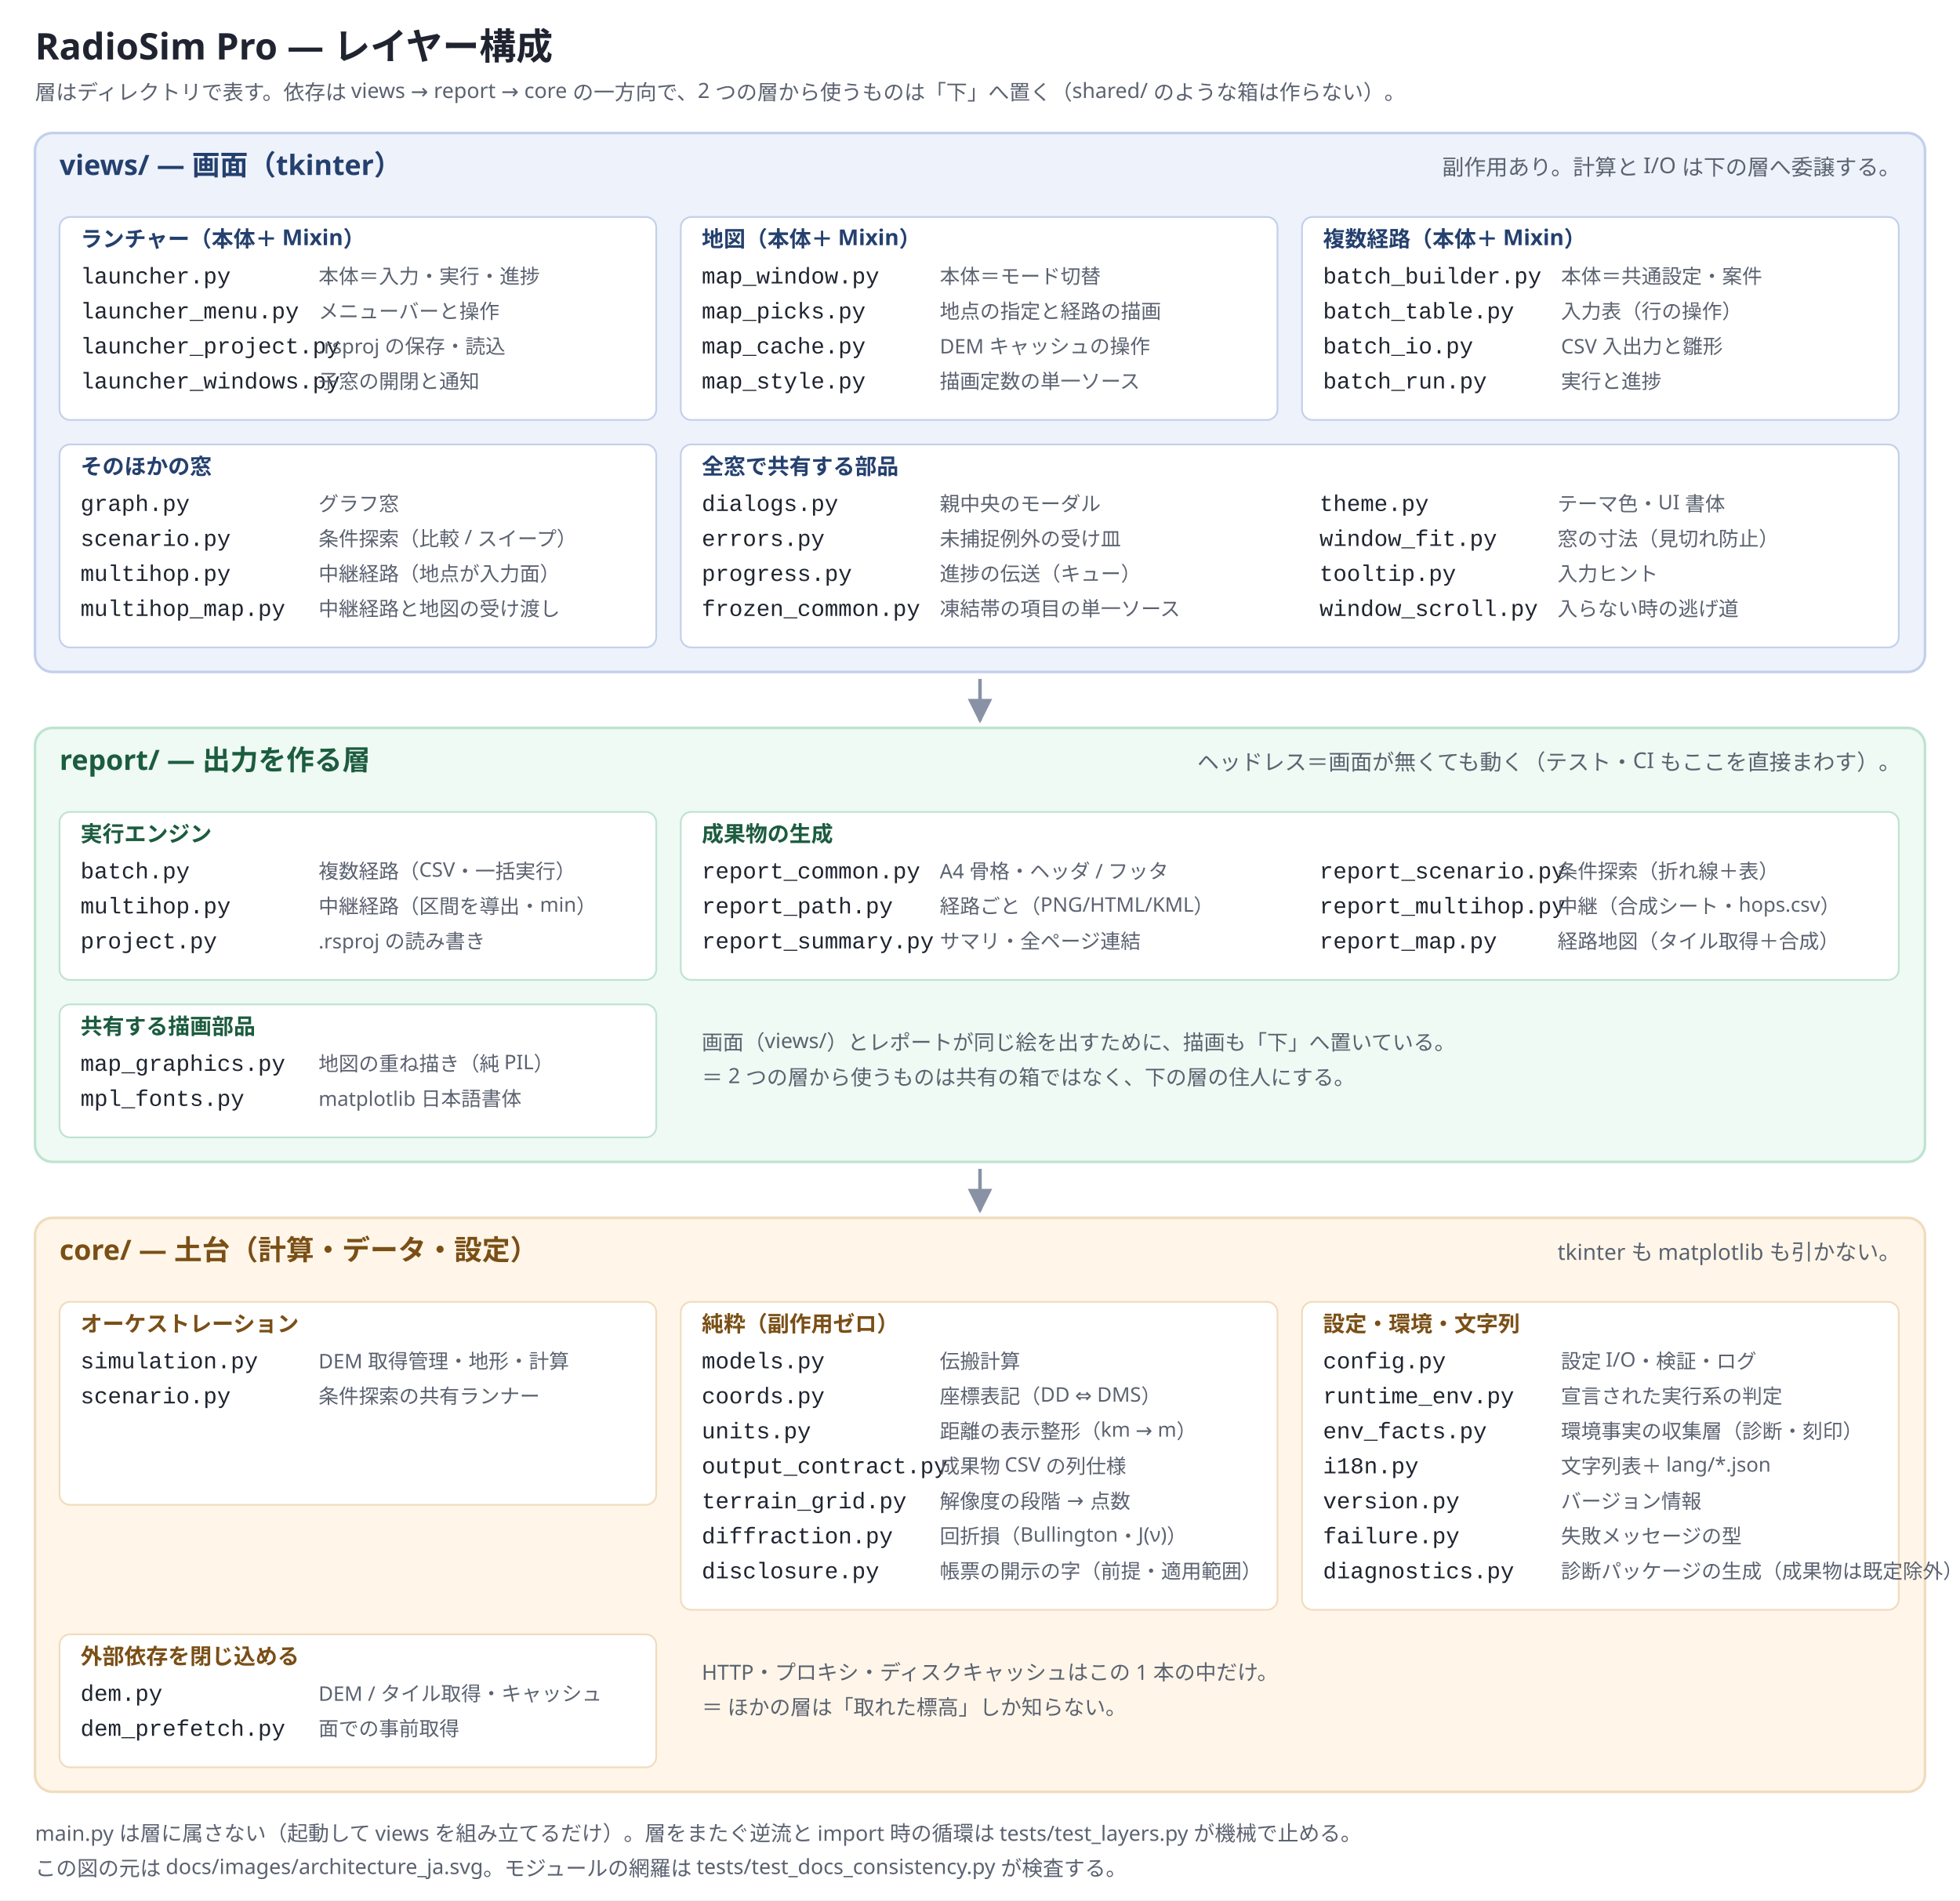
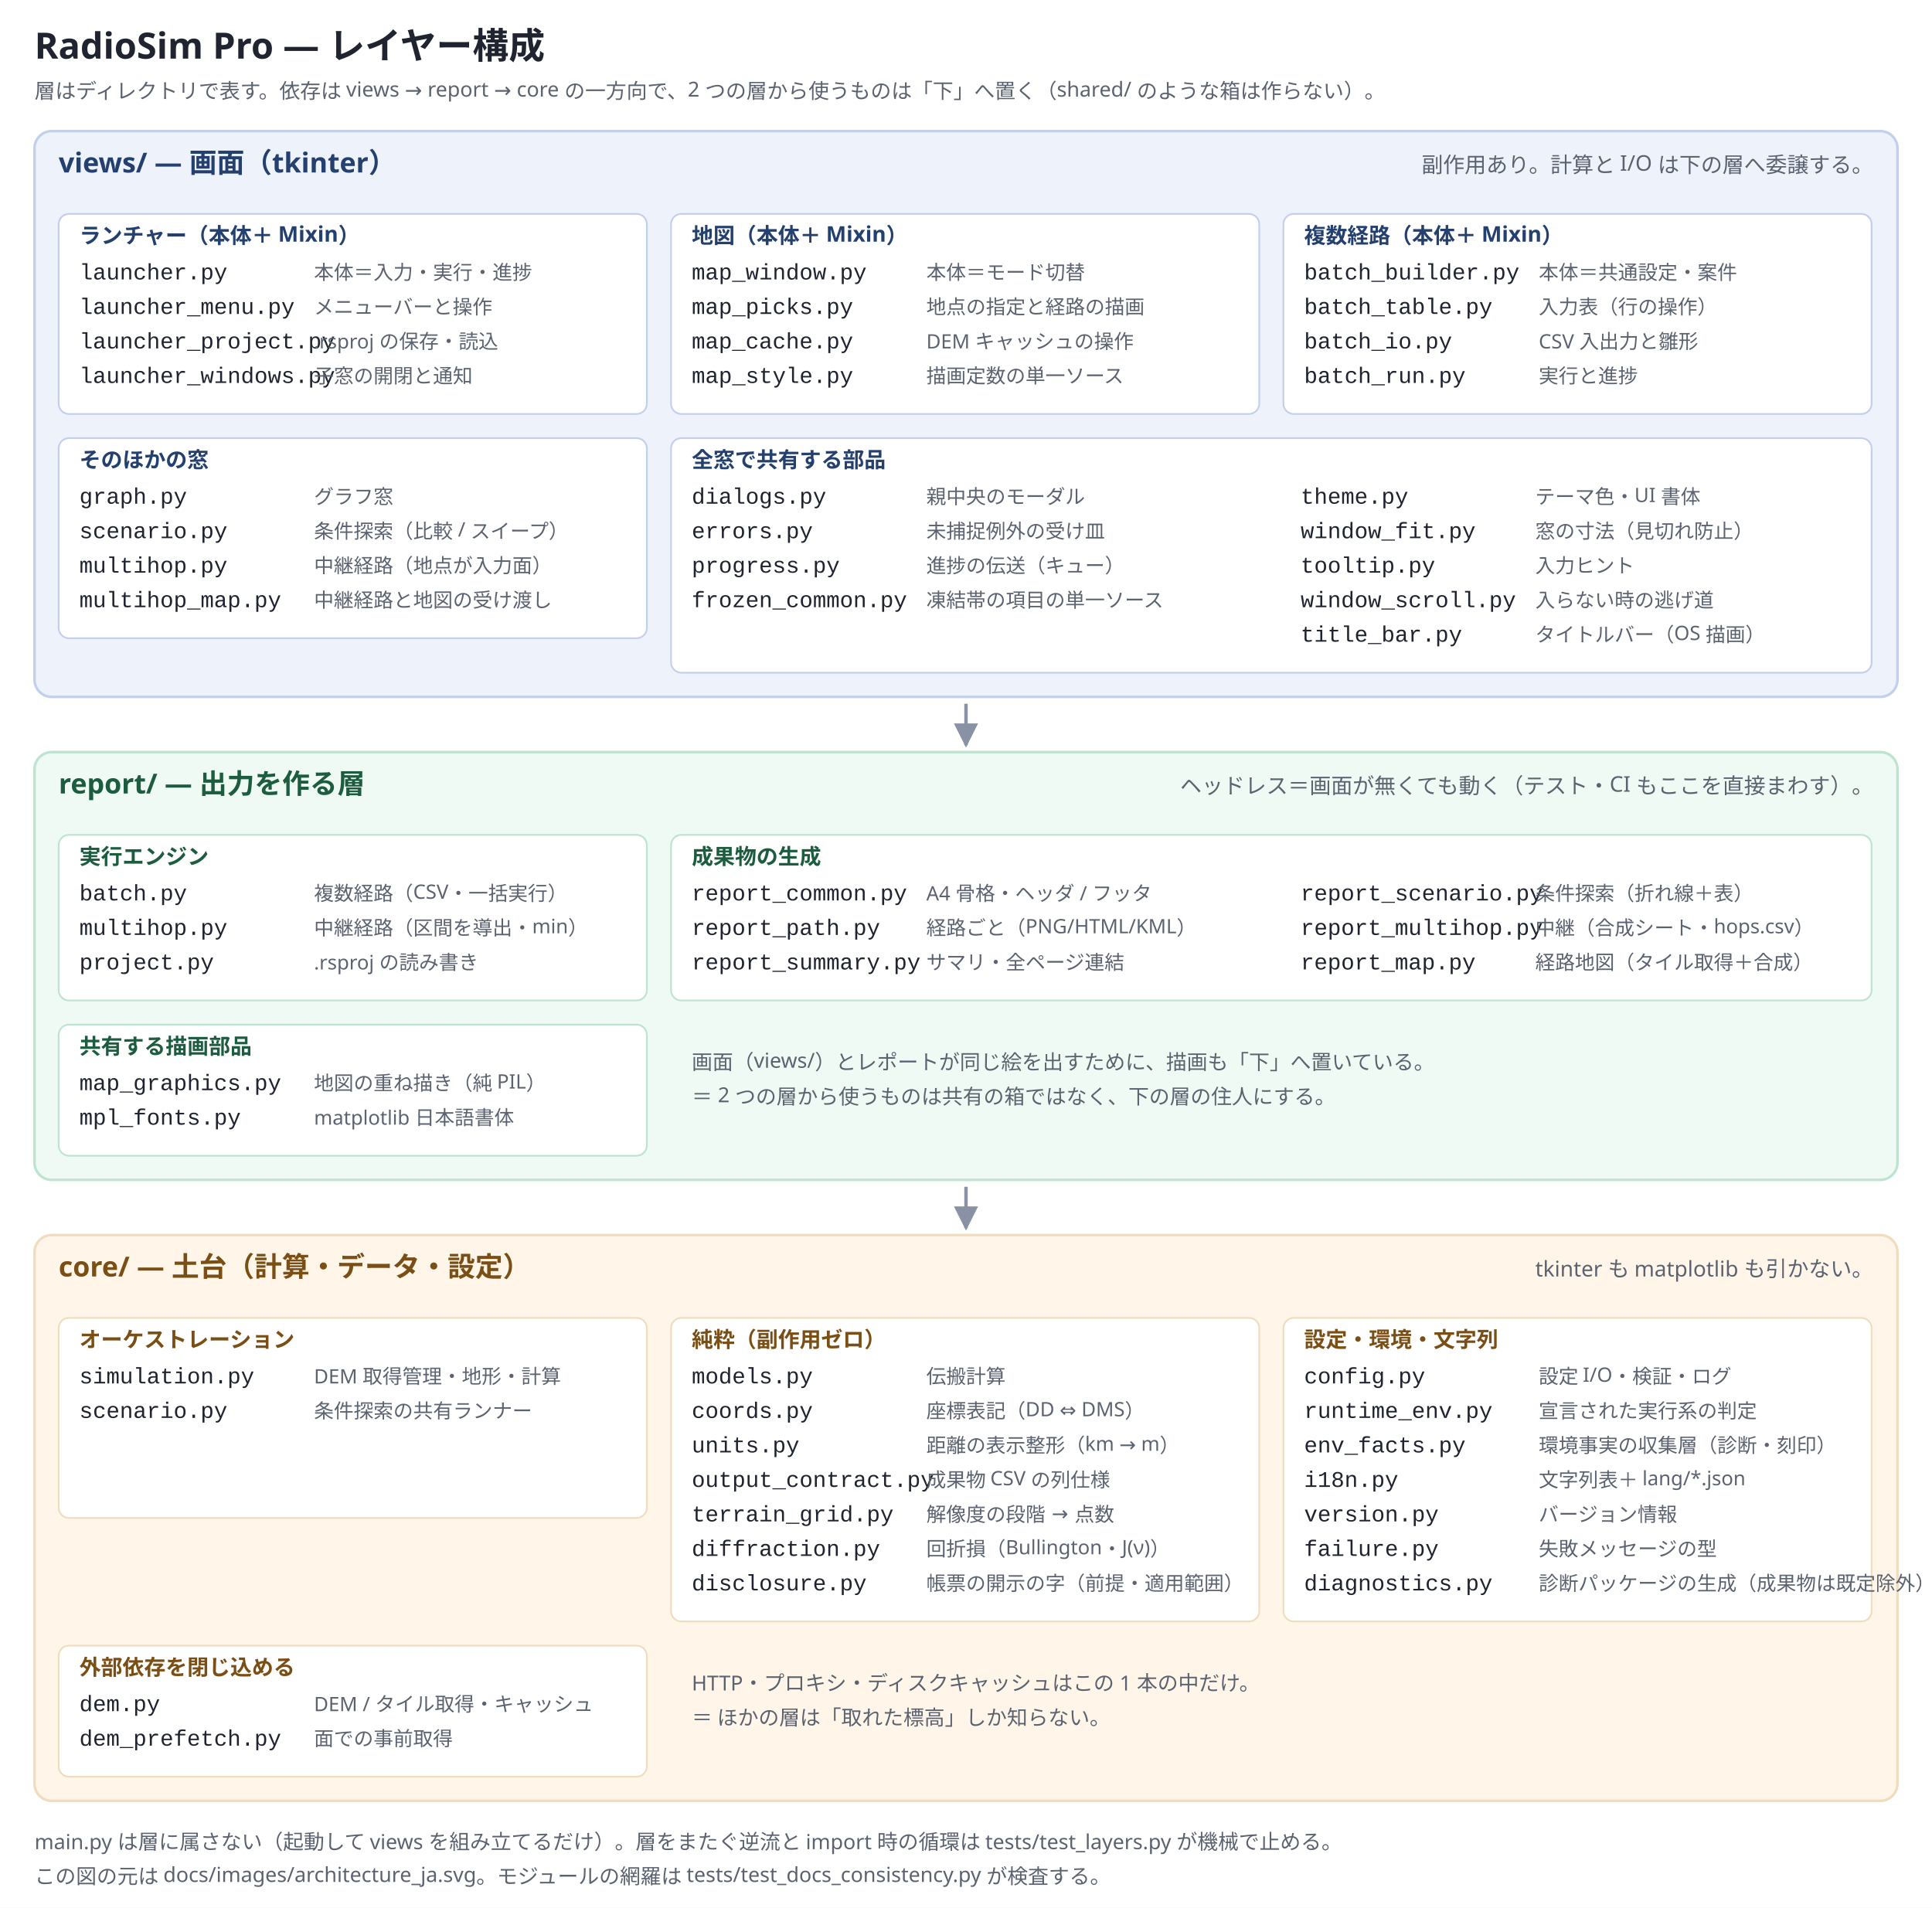
- <svg xmlns="http://www.w3.org/2000/svg" viewBox="0 0 1120 1086" width="1120" height="1086" role="img" aria-labelledby="ttl desc" font-family="'BIZ UDPGothic','Meiryo','Yu Gothic','Hiragino Sans',sans-serif">
+ <svg xmlns="http://www.w3.org/2000/svg" viewBox="0 0 1120 1106" width="1120" height="1106" role="img" aria-labelledby="ttl desc" font-family="'BIZ UDPGothic','Meiryo','Yu Gothic','Hiragino Sans',sans-serif">
  <defs>
    <marker id="ar" viewBox="0 0 10 10" refX="9" refY="5" markerWidth="7" markerHeight="7" orient="auto-start-reverse">
      <path d="M0,0 L10,5 L0,10 z" fill="#8892a4" />
    </marker>
    <style>
      .band  { stroke-width:1.5 }
      .card  { fill:#ffffff; stroke-width:1 }
      .lname { font-size:16px; font-weight:700 }
      .lrule { font-size:12.5px; fill:#5b6270 }
      .ctitle{ font-size:12.5px; font-weight:700 }
      .mod   { font-size:13px; font-family:Consolas,'Courier New',monospace; fill:#1f2430 }
      .role  { font-size:11.5px; fill:#5b6270 }
      .note  { font-size:12px; fill:#5b6270 }
      .arrow { stroke:#8892a4; stroke-width:2; marker-end:url(#ar) }
    </style>
  </defs>
-   <rect width="1120" height="1086" fill="#ffffff" />
+   <rect width="1120" height="1106" fill="#ffffff" />
  <text x="20" y="34" font-size="21" font-weight="700" fill="#1f2430">RadioSim Pro — レイヤー構成</text>
  <text x="20" y="57" class="note">層はディレクトリで表す。依存は views → report → core の一方向で、2 つの層から使うものは「下」へ置く（shared/ のような箱は作らない）。</text>
-   <rect class="band" x="20" y="76" width="1080" height="308" rx="10" fill="#eef2fb" stroke="#c3d0ec" />
+   <rect class="band" x="20" y="76" width="1080" height="328" rx="10" fill="#eef2fb" stroke="#c3d0ec" />
  <text x="34" y="100" class="lname" fill="#24406e">views/ — 画面（tkinter）</text>
  <text x="1086" y="100" class="lrule" text-anchor="end">副作用あり。計算と I/O は下の層へ委譲する。</text>
  <g>
    <rect class="card" x="34" y="124" width="341" height="116" rx="6" stroke="#c3d0ec" />
    <text x="46" y="141" class="ctitle" fill="#24406e">ランチャー（本体＋ Mixin）</text>
    <text x="46" y="162" class="mod">launcher.py</text>
    <text x="182" y="162" class="role">本体＝入力・実行・進捗</text>
    <text x="46" y="182" class="mod">launcher_menu.py</text>
    <text x="182" y="182" class="role">メニューバーと操作</text>
    <text x="46" y="202" class="mod">launcher_project.py</text>
    <text x="182" y="202" class="role">.rsproj の保存・読込</text>
    <text x="46" y="222" class="mod">launcher_windows.py</text>
    <text x="182" y="222" class="role">子窓の開閉と通知</text>
    <rect class="card" x="389" y="124" width="341" height="116" rx="6" stroke="#c3d0ec" />
    <text x="401" y="141" class="ctitle" fill="#24406e">地図（本体＋ Mixin）</text>
    <text x="401" y="162" class="mod">map_window.py</text>
    <text x="537" y="162" class="role">本体＝モード切替</text>
    <text x="401" y="182" class="mod">map_picks.py</text>
    <text x="537" y="182" class="role">地点の指定と経路の描画</text>
    <text x="401" y="202" class="mod">map_cache.py</text>
    <text x="537" y="202" class="role">DEM キャッシュの操作</text>
    <text x="401" y="222" class="mod">map_style.py</text>
    <text x="537" y="222" class="role">描画定数の単一ソース</text>
    <rect class="card" x="744" y="124" width="341" height="116" rx="6" stroke="#c3d0ec" />
    <text x="756" y="141" class="ctitle" fill="#24406e">複数経路（本体＋ Mixin）</text>
    <text x="756" y="162" class="mod">batch_builder.py</text>
    <text x="892" y="162" class="role">本体＝共通設定・案件</text>
    <text x="756" y="182" class="mod">batch_table.py</text>
    <text x="892" y="182" class="role">入力表（行の操作）</text>
    <text x="756" y="202" class="mod">batch_io.py</text>
    <text x="892" y="202" class="role">CSV 入出力と雛形</text>
    <text x="756" y="222" class="mod">batch_run.py</text>
    <text x="892" y="222" class="role">実行と進捗</text>
  </g>
  <g>
    <rect class="card" x="34" y="254" width="341" height="116" rx="6" stroke="#c3d0ec" />
    <text x="46" y="271" class="ctitle" fill="#24406e">そのほかの窓</text>
    <text x="46" y="292" class="mod">graph.py</text>
    <text x="182" y="292" class="role">グラフ窓</text>
    <text x="46" y="312" class="mod">scenario.py</text>
    <text x="182" y="312" class="role">条件探索（比較 / スイープ）</text>
    <text x="46" y="332" class="mod">multihop.py</text>
    <text x="182" y="332" class="role">中継経路（地点が入力面）</text>
    <text x="46" y="352" class="mod">multihop_map.py</text>
    <text x="182" y="352" class="role">中継経路と地図の受け渡し</text>
-     <rect class="card" x="389" y="254" width="696" height="116" rx="6" stroke="#c3d0ec" />
+     <rect class="card" x="389" y="254" width="696" height="136" rx="6" stroke="#c3d0ec" />
    <text x="401" y="271" class="ctitle" fill="#24406e">全窓で共有する部品</text>
    <text x="401" y="292" class="mod">dialogs.py</text>
    <text x="537" y="292" class="role">親中央のモーダル</text>
    <text x="401" y="312" class="mod">errors.py</text>
    <text x="537" y="312" class="role">未捕捉例外の受け皿</text>
    <text x="401" y="332" class="mod">progress.py</text>
    <text x="537" y="332" class="role">進捗の伝送（キュー）</text>
    <text x="401" y="352" class="mod">frozen_common.py</text>
    <text x="537" y="352" class="role">凍結帯の項目の単一ソース</text>
    <text x="754" y="292" class="mod">theme.py</text>
    <text x="890" y="292" class="role">テーマ色・UI 書体</text>
    <text x="754" y="312" class="mod">window_fit.py</text>
    <text x="890" y="312" class="role">窓の寸法（見切れ防止）</text>
    <text x="754" y="332" class="mod">tooltip.py</text>
    <text x="890" y="332" class="role">入力ヒント</text>
    <text x="754" y="352" class="mod">window_scroll.py</text>
    <text x="890" y="352" class="role">入らない時の逃げ道</text>
+     <text x="754" y="372" class="mod">title_bar.py</text>
+     <text x="890" y="372" class="role">タイトルバー（OS 描画）</text>
  </g>
-   <line class="arrow" x1="560" y1="388" x2="560" y2="412" />
-   <rect class="band" x="20" y="416" width="1080" height="248" rx="10" fill="#eefaf3" stroke="#bfe3d1" />
-   <text x="34" y="440" class="lname" fill="#1c5c3f">report/ — 出力を作る層</text>
-   <text x="1086" y="440" class="lrule" text-anchor="end">ヘッドレス＝画面が無くても動く（テスト・CI もここを直接まわす）。</text>
+   <line class="arrow" x1="560" y1="408" x2="560" y2="432" />
+   <rect class="band" x="20" y="436" width="1080" height="248" rx="10" fill="#eefaf3" stroke="#bfe3d1" />
+   <text x="34" y="460" class="lname" fill="#1c5c3f">report/ — 出力を作る層</text>
+   <text x="1086" y="460" class="lrule" text-anchor="end">ヘッドレス＝画面が無くても動く（テスト・CI もここを直接まわす）。</text>
  <g>
-     <rect class="card" x="34" y="464" width="341" height="96" rx="6" stroke="#bfe3d1" />
-     <text x="46" y="481" class="ctitle" fill="#1c5c3f">実行エンジン</text>
-     <text x="46" y="502" class="mod">batch.py</text>
-     <text x="182" y="502" class="role">複数経路（CSV・一括実行）</text>
-     <text x="46" y="522" class="mod">multihop.py</text>
-     <text x="182" y="522" class="role">中継経路（区間を導出・min）</text>
-     <text x="46" y="542" class="mod">project.py</text>
-     <text x="182" y="542" class="role">.rsproj の読み書き</text>
-     <rect class="card" x="389" y="464" width="696" height="96" rx="6" stroke="#bfe3d1" />
-     <text x="401" y="481" class="ctitle" fill="#1c5c3f">成果物の生成</text>
-     <text x="401" y="502" class="mod">report_common.py</text>
-     <text x="537" y="502" class="role">A4 骨格・ヘッダ / フッタ</text>
-     <text x="401" y="522" class="mod">report_path.py</text>
-     <text x="537" y="522" class="role">経路ごと（PNG/HTML/KML）</text>
-     <text x="401" y="542" class="mod">report_summary.py</text>
-     <text x="537" y="542" class="role">サマリ・全ページ連結</text>
-     <text x="754" y="502" class="mod">report_scenario.py</text>
-     <text x="890" y="502" class="role">条件探索（折れ線＋表）</text>
-     <text x="754" y="522" class="mod">report_multihop.py</text>
-     <text x="890" y="522" class="role">中継（合成シート・hops.csv）</text>
-     <text x="754" y="542" class="mod">report_map.py</text>
-     <text x="890" y="542" class="role">経路地図（タイル取得＋合成）</text>
+     <rect class="card" x="34" y="484" width="341" height="96" rx="6" stroke="#bfe3d1" />
+     <text x="46" y="501" class="ctitle" fill="#1c5c3f">実行エンジン</text>
+     <text x="46" y="522" class="mod">batch.py</text>
+     <text x="182" y="522" class="role">複数経路（CSV・一括実行）</text>
+     <text x="46" y="542" class="mod">multihop.py</text>
+     <text x="182" y="542" class="role">中継経路（区間を導出・min）</text>
+     <text x="46" y="562" class="mod">project.py</text>
+     <text x="182" y="562" class="role">.rsproj の読み書き</text>
+     <rect class="card" x="389" y="484" width="696" height="96" rx="6" stroke="#bfe3d1" />
+     <text x="401" y="501" class="ctitle" fill="#1c5c3f">成果物の生成</text>
+     <text x="401" y="522" class="mod">report_common.py</text>
+     <text x="537" y="522" class="role">A4 骨格・ヘッダ / フッタ</text>
+     <text x="401" y="542" class="mod">report_path.py</text>
+     <text x="537" y="542" class="role">経路ごと（PNG/HTML/KML）</text>
+     <text x="401" y="562" class="mod">report_summary.py</text>
+     <text x="537" y="562" class="role">サマリ・全ページ連結</text>
+     <text x="754" y="522" class="mod">report_scenario.py</text>
+     <text x="890" y="522" class="role">条件探索（折れ線＋表）</text>
+     <text x="754" y="542" class="mod">report_multihop.py</text>
+     <text x="890" y="542" class="role">中継（合成シート・hops.csv）</text>
+     <text x="754" y="562" class="mod">report_map.py</text>
+     <text x="890" y="562" class="role">経路地図（タイル取得＋合成）</text>
  </g>
  <g>
-     <rect class="card" x="34" y="574" width="341" height="76" rx="6" stroke="#bfe3d1" />
-     <text x="46" y="591" class="ctitle" fill="#1c5c3f">共有する描画部品</text>
-     <text x="46" y="612" class="mod">map_graphics.py</text>
-     <text x="182" y="612" class="role">地図の重ね描き（純 PIL）</text>
-     <text x="46" y="632" class="mod">mpl_fonts.py</text>
-     <text x="182" y="632" class="role">matplotlib 日本語書体</text>
-     <text x="401" y="600" class="note">画面（views/）とレポートが同じ絵を出すために、描画も「下」へ置いている。</text>
-     <text x="401" y="620" class="note">＝ 2 つの層から使うものは共有の箱ではなく、下の層の住人にする。</text>
+     <rect class="card" x="34" y="594" width="341" height="76" rx="6" stroke="#bfe3d1" />
+     <text x="46" y="611" class="ctitle" fill="#1c5c3f">共有する描画部品</text>
+     <text x="46" y="632" class="mod">map_graphics.py</text>
+     <text x="182" y="632" class="role">地図の重ね描き（純 PIL）</text>
+     <text x="46" y="652" class="mod">mpl_fonts.py</text>
+     <text x="182" y="652" class="role">matplotlib 日本語書体</text>
+     <text x="401" y="620" class="note">画面（views/）とレポートが同じ絵を出すために、描画も「下」へ置いている。</text>
+     <text x="401" y="640" class="note">＝ 2 つの層から使うものは共有の箱ではなく、下の層の住人にする。</text>
  </g>
-   <line class="arrow" x1="560" y1="668" x2="560" y2="692" />
-   <rect class="band" x="20" y="696" width="1080" height="328" rx="10" fill="#fff6e9" stroke="#f0dcbe" />
-   <text x="34" y="720" class="lname" fill="#7a4f16">core/ — 土台（計算・データ・設定）</text>
-   <text x="1086" y="720" class="lrule" text-anchor="end">tkinter も matplotlib も引かない。</text>
+   <line class="arrow" x1="560" y1="688" x2="560" y2="712" />
+   <rect class="band" x="20" y="716" width="1080" height="328" rx="10" fill="#fff6e9" stroke="#f0dcbe" />
+   <text x="34" y="740" class="lname" fill="#7a4f16">core/ — 土台（計算・データ・設定）</text>
+   <text x="1086" y="740" class="lrule" text-anchor="end">tkinter も matplotlib も引かない。</text>
  <g>
-     <rect class="card" x="34" y="744" width="341" height="116" rx="6" stroke="#f0dcbe" />
-     <text x="46" y="761" class="ctitle" fill="#7a4f16">オーケストレーション</text>
-     <text x="46" y="782" class="mod">simulation.py</text>
-     <text x="182" y="782" class="role">DEM 取得管理・地形・計算</text>
-     <text x="46" y="802" class="mod">scenario.py</text>
-     <text x="182" y="802" class="role">条件探索の共有ランナー</text>
-     <rect class="card" x="389" y="744" width="341" height="176" rx="6" stroke="#f0dcbe" />
-     <text x="401" y="761" class="ctitle" fill="#7a4f16">純粋（副作用ゼロ）</text>
-     <text x="401" y="782" class="mod">models.py</text>
-     <text x="537" y="782" class="role">伝搬計算</text>
-     <text x="401" y="802" class="mod">coords.py</text>
-     <text x="537" y="802" class="role">座標表記（DD ⇔ DMS）</text>
-     <text x="401" y="822" class="mod">units.py</text>
-     <text x="537" y="822" class="role">距離の表示整形（km → m）</text>
-     <text x="401" y="842" class="mod">output_contract.py</text>
-     <text x="537" y="842" class="role">成果物 CSV の列仕様</text>
-     <text x="401" y="862" class="mod">terrain_grid.py</text>
-     <text x="537" y="862" class="role">解像度の段階 → 点数</text>
-     <text x="401" y="882" class="mod">diffraction.py</text>
-     <text x="537" y="882" class="role">回折損（Bullington・J(ν)）</text>
-     <text x="401" y="902" class="mod">disclosure.py</text>
-     <text x="537" y="902" class="role">帳票の開示の字（前提・適用範囲）</text>
-     <rect class="card" x="744" y="744" width="341" height="176" rx="6" stroke="#f0dcbe" />
-     <text x="756" y="761" class="ctitle" fill="#7a4f16">設定・環境・文字列</text>
-     <text x="756" y="782" class="mod">config.py</text>
-     <text x="892" y="782" class="role">設定 I/O・検証・ログ</text>
-     <text x="756" y="802" class="mod">runtime_env.py</text>
-     <text x="892" y="802" class="role">宣言された実行系の判定</text>
-     <text x="756" y="822" class="mod">env_facts.py</text>
-     <text x="892" y="822" class="role">環境事実の収集層（診断・刻印）</text>
-     <text x="756" y="842" class="mod">i18n.py</text>
-     <text x="892" y="842" class="role">文字列表＋ lang/*.json</text>
-     <text x="756" y="862" class="mod">version.py</text>
-     <text x="892" y="862" class="role">バージョン情報</text>
-     <text x="756" y="882" class="mod">failure.py</text>
-     <text x="892" y="882" class="role">失敗メッセージの型</text>
-     <text x="756" y="902" class="mod">diagnostics.py</text>
-     <text x="892" y="902" class="role">診断パッケージの生成（成果物は既定除外）</text>
+     <rect class="card" x="34" y="764" width="341" height="116" rx="6" stroke="#f0dcbe" />
+     <text x="46" y="781" class="ctitle" fill="#7a4f16">オーケストレーション</text>
+     <text x="46" y="802" class="mod">simulation.py</text>
+     <text x="182" y="802" class="role">DEM 取得管理・地形・計算</text>
+     <text x="46" y="822" class="mod">scenario.py</text>
+     <text x="182" y="822" class="role">条件探索の共有ランナー</text>
+     <rect class="card" x="389" y="764" width="341" height="176" rx="6" stroke="#f0dcbe" />
+     <text x="401" y="781" class="ctitle" fill="#7a4f16">純粋（副作用ゼロ）</text>
+     <text x="401" y="802" class="mod">models.py</text>
+     <text x="537" y="802" class="role">伝搬計算</text>
+     <text x="401" y="822" class="mod">coords.py</text>
+     <text x="537" y="822" class="role">座標表記（DD ⇔ DMS）</text>
+     <text x="401" y="842" class="mod">units.py</text>
+     <text x="537" y="842" class="role">距離の表示整形（km → m）</text>
+     <text x="401" y="862" class="mod">output_contract.py</text>
+     <text x="537" y="862" class="role">成果物 CSV の列仕様</text>
+     <text x="401" y="882" class="mod">terrain_grid.py</text>
+     <text x="537" y="882" class="role">解像度の段階 → 点数</text>
+     <text x="401" y="902" class="mod">diffraction.py</text>
+     <text x="537" y="902" class="role">回折損（Bullington・J(ν)）</text>
+     <text x="401" y="922" class="mod">disclosure.py</text>
+     <text x="537" y="922" class="role">帳票の開示の字（前提・適用範囲）</text>
+     <rect class="card" x="744" y="764" width="341" height="176" rx="6" stroke="#f0dcbe" />
+     <text x="756" y="781" class="ctitle" fill="#7a4f16">設定・環境・文字列</text>
+     <text x="756" y="802" class="mod">config.py</text>
+     <text x="892" y="802" class="role">設定 I/O・検証・ログ</text>
+     <text x="756" y="822" class="mod">runtime_env.py</text>
+     <text x="892" y="822" class="role">宣言された実行系の判定</text>
+     <text x="756" y="842" class="mod">env_facts.py</text>
+     <text x="892" y="842" class="role">環境事実の収集層（診断・刻印）</text>
+     <text x="756" y="862" class="mod">i18n.py</text>
+     <text x="892" y="862" class="role">文字列表＋ lang/*.json</text>
+     <text x="756" y="882" class="mod">version.py</text>
+     <text x="892" y="882" class="role">バージョン情報</text>
+     <text x="756" y="902" class="mod">failure.py</text>
+     <text x="892" y="902" class="role">失敗メッセージの型</text>
+     <text x="756" y="922" class="mod">diagnostics.py</text>
+     <text x="892" y="922" class="role">診断パッケージの生成（成果物は既定除外）</text>
  </g>
  <g>
-     <rect class="card" x="34" y="934" width="341" height="76" rx="6" stroke="#f0dcbe" />
-     <text x="46" y="951" class="ctitle" fill="#7a4f16">外部依存を閉じ込める</text>
-     <text x="46" y="972" class="mod">dem.py</text>
-     <text x="182" y="972" class="role">DEM / タイル取得・キャッシュ</text>
-     <text x="46" y="992" class="mod">dem_prefetch.py</text>
-     <text x="182" y="992" class="role">面での事前取得</text>
-     <text x="401" y="960" class="note">HTTP・プロキシ・ディスクキャッシュはこの 1 本の中だけ。</text>
-     <text x="401" y="980" class="note">＝ ほかの層は「取れた標高」しか知らない。</text>
+     <rect class="card" x="34" y="954" width="341" height="76" rx="6" stroke="#f0dcbe" />
+     <text x="46" y="971" class="ctitle" fill="#7a4f16">外部依存を閉じ込める</text>
+     <text x="46" y="992" class="mod">dem.py</text>
+     <text x="182" y="992" class="role">DEM / タイル取得・キャッシュ</text>
+     <text x="46" y="1012" class="mod">dem_prefetch.py</text>
+     <text x="182" y="1012" class="role">面での事前取得</text>
+     <text x="401" y="980" class="note">HTTP・プロキシ・ディスクキャッシュはこの 1 本の中だけ。</text>
+     <text x="401" y="1000" class="note">＝ ほかの層は「取れた標高」しか知らない。</text>
  </g>
-   <text x="20" y="1052" class="note">main.py は層に属さない（起動して views を組み立てるだけ）。層をまたぐ逆流と import 時の循環は tests/test_layers.py が機械で止める。</text>
-   <text x="20" y="1072" class="note">この図の元は docs/images/architecture_ja.svg。モジュールの網羅は tests/test_docs_consistency.py が検査する。</text>
+   <text x="20" y="1072" class="note">main.py は層に属さない（起動して views を組み立てるだけ）。層をまたぐ逆流と import 時の循環は tests/test_layers.py が機械で止める。</text>
+   <text x="20" y="1092" class="note">この図の元は docs/images/architecture_ja.svg。モジュールの網羅は tests/test_docs_consistency.py が検査する。</text>
</svg>
